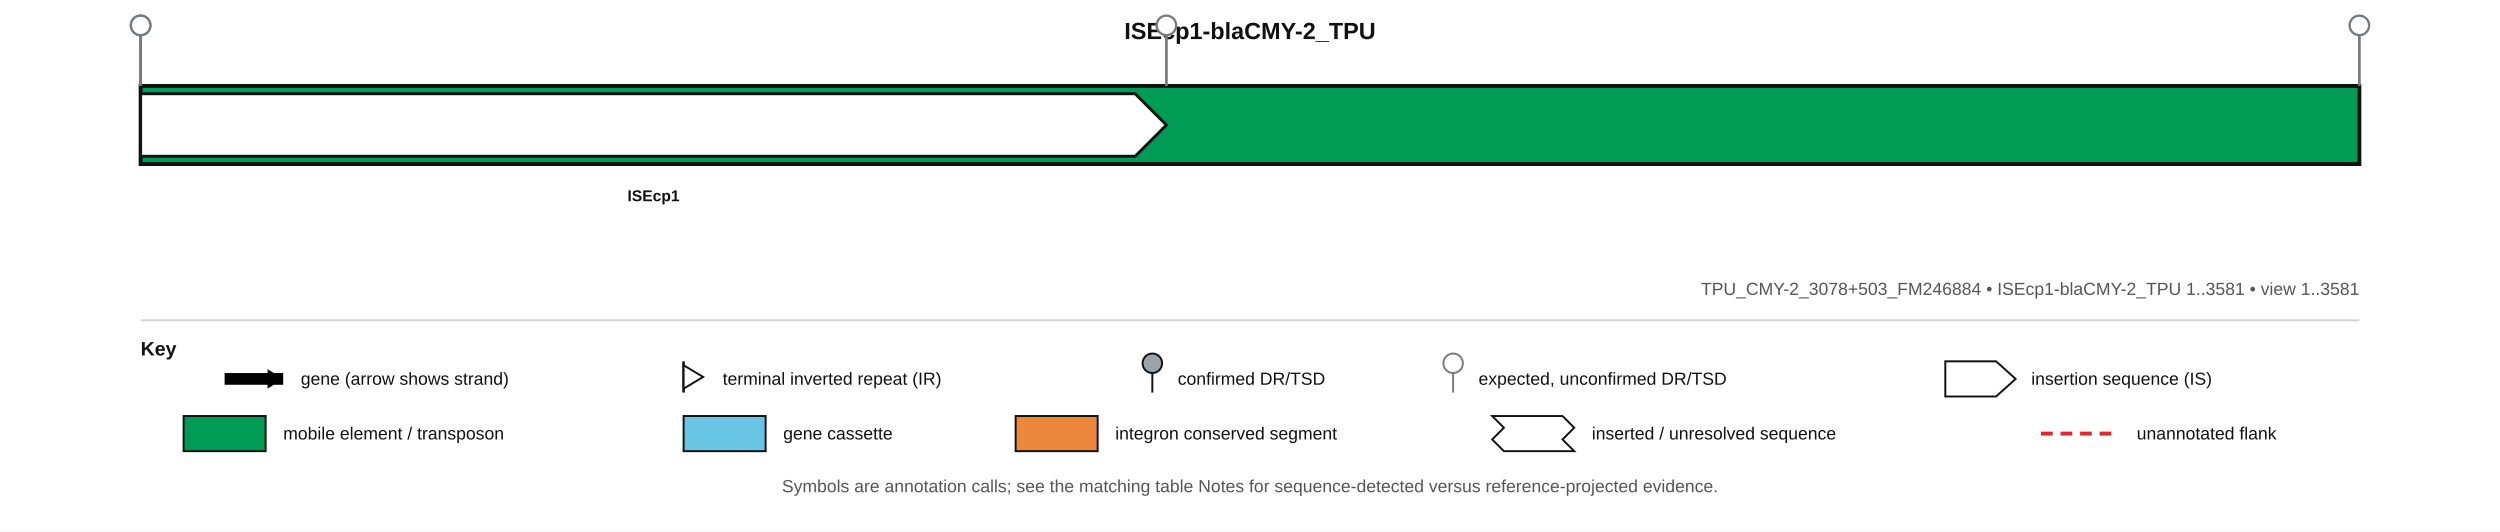
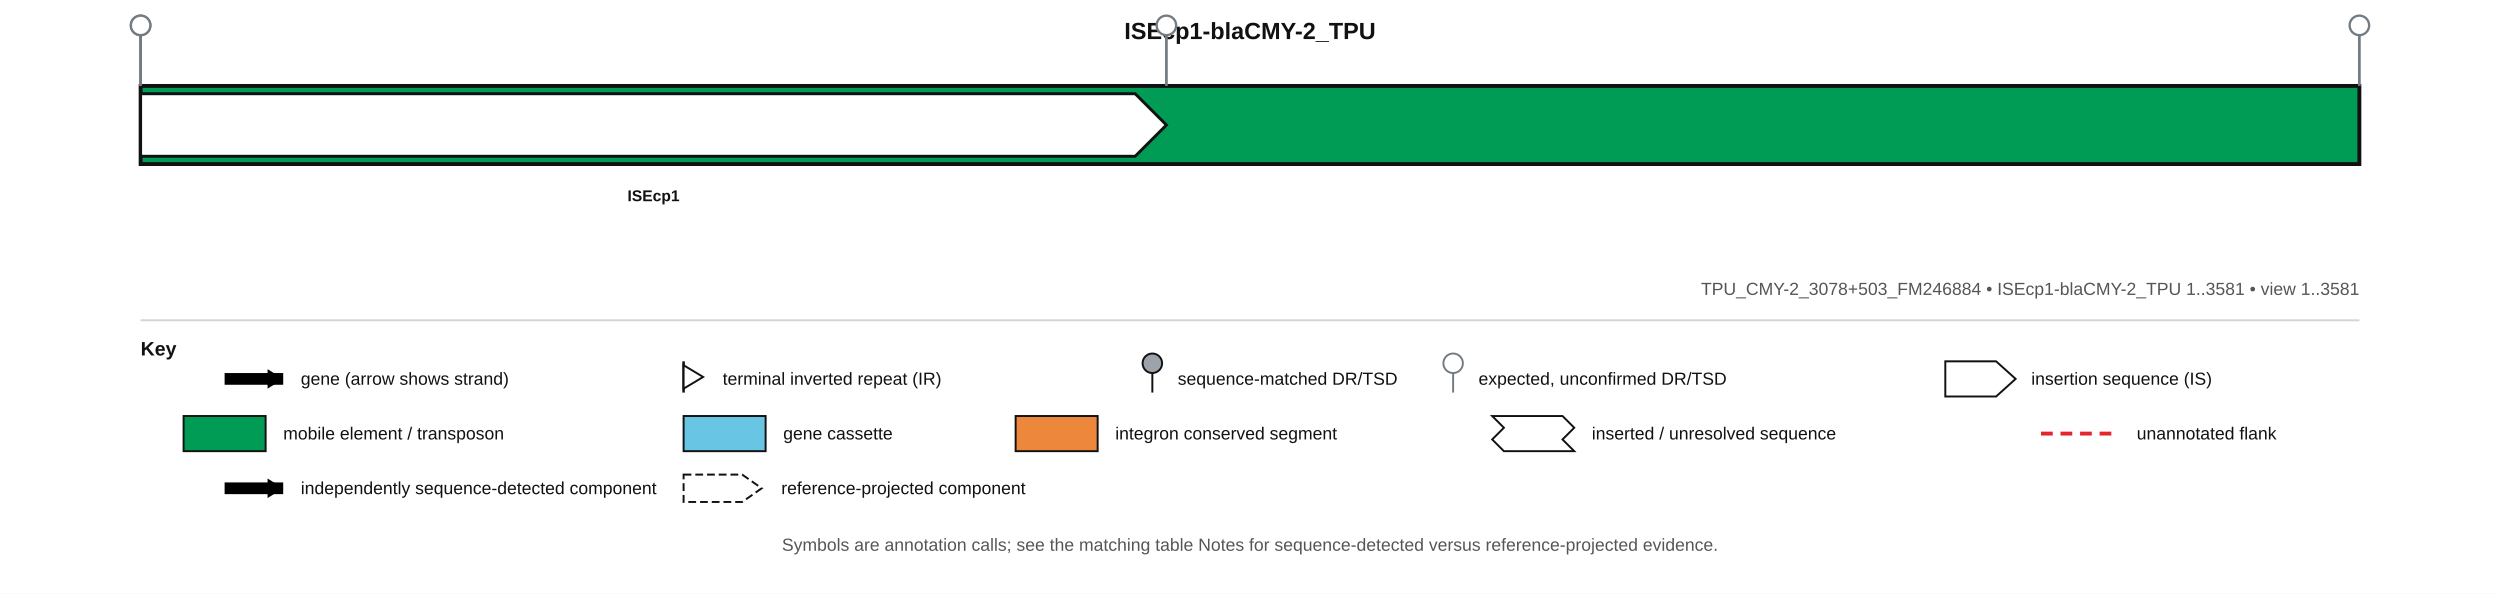
- <svg xmlns="http://www.w3.org/2000/svg" width="1280" height="272" style="background:#fff;font-family:Arial,Helvetica,sans-serif">
-   <rect x="0" y="0" width="1280" height="272" fill="#ffffff" />
+ <svg xmlns="http://www.w3.org/2000/svg" width="1280" height="304" style="background:#fff;font-family:Arial,Helvetica,sans-serif">
+   <rect x="0" y="0" width="1280" height="304" fill="#ffffff" />
  <rect x="72.0" y="44" width="1136.0" height="40" fill="#009b55" stroke="#111111" stroke-width="2" />
  <text x="640.0" y="20.0" text-anchor="middle" font-size="12" font-weight="bold" font-style="normal" fill="#111111">ISEcp1-blaCMY-2_TPU</text>
  <polygon points="72.0,48.0 581.2,48.0 597.2,64.0 581.2,80.0 72.0,80.0" fill="#ffffff" stroke="#111111" stroke-width="1.5" />
  <text x="334.6" y="103.0" text-anchor="middle" font-size="8" font-weight="bold" font-style="normal" fill="#111111">ISEcp1</text>
  <g>
    <line x1="72.0" y1="44" x2="72.0" y2="18" stroke="#737b83" stroke-width="1.4" />
    <circle cx="72.0" cy="13" r="5" fill="#ffffff" stroke="#737b83" stroke-width="1.2" />
  </g>
  <g>
    <line x1="1208.0" y1="44" x2="1208.0" y2="18" stroke="#737b83" stroke-width="1.4" />
    <circle cx="1208.0" cy="13" r="5" fill="#ffffff" stroke="#737b83" stroke-width="1.2" />
  </g>
  <g>
    <line x1="72.0" y1="44" x2="72.0" y2="18" stroke="#737b83" stroke-width="1.4" />
    <circle cx="72.0" cy="13" r="5" fill="#ffffff" stroke="#737b83" stroke-width="1.2" />
  </g>
  <g>
    <line x1="597.2" y1="44" x2="597.2" y2="18" stroke="#737b83" stroke-width="1.4" />
    <circle cx="597.2" cy="13" r="5" fill="#ffffff" stroke="#737b83" stroke-width="1.2" />
  </g>
  <text x="1208.0" y="151.0" text-anchor="end" font-size="9" font-weight="normal" font-style="normal" fill="#555">TPU_CMY-2_3078+503_FM246884 • ISEcp1-blaCMY-2_TPU 1..3581 • view 1..3581</text>
  <line x1="72" y1="164" x2="1208" y2="164" stroke="#d4d4d4" stroke-width="1" />
  <text x="72.0" y="182.0" text-anchor="start" font-size="10" font-weight="bold" font-style="normal" fill="#111111">Key</text>
  <line x1="115" y1="194" x2="145" y2="194" stroke="#000" stroke-width="6" />
  <polygon points="145,194 137,189 137,199" fill="#000" />
  <text x="154.0" y="197.0" text-anchor="start" font-size="9" font-weight="normal" font-style="normal" fill="#111111">gene (arrow shows strand)</text>
  <line x1="350" y1="201" x2="350" y2="185" stroke="#111" stroke-width="1.3" />
  <polygon points="350,187 360,193 350,199" fill="#fff" stroke="#111" />
  <text x="370.0" y="197.0" text-anchor="start" font-size="9" font-weight="normal" font-style="normal" fill="#111111">terminal inverted repeat (IR)</text>
  <line x1="590" y1="201" x2="590" y2="187" stroke="#111" />
  <circle cx="590" cy="186" r="5" fill="#9ca3aa" stroke="#111" />
-   <text x="603.0" y="197.0" text-anchor="start" font-size="9" font-weight="normal" font-style="normal" fill="#111111">confirmed DR/TSD</text>
+   <text x="603.0" y="197.0" text-anchor="start" font-size="9" font-weight="normal" font-style="normal" fill="#111111">sequence-matched DR/TSD</text>
  <line x1="744" y1="201" x2="744" y2="187" stroke="#737b83" />
  <circle cx="744" cy="186" r="5" fill="#fff" stroke="#737b83" />
  <text x="757.0" y="197.0" text-anchor="start" font-size="9" font-weight="normal" font-style="normal" fill="#111111">expected, unconfirmed DR/TSD</text>
  <polygon points="996,185 1022,185 1032,194 1022,203 996,203" fill="#fff" stroke="#111" />
  <text x="1040.0" y="197.0" text-anchor="start" font-size="9" font-weight="normal" font-style="normal" fill="#111111">insertion sequence (IS)</text>
  <rect x="94" y="213" width="42" height="18" fill="#009b55" stroke="#111" />
  <text x="145.0" y="225.0" text-anchor="start" font-size="9" font-weight="normal" font-style="normal" fill="#111111">mobile element / transposon</text>
  <rect x="350" y="213" width="42" height="18" fill="#68c5e3" stroke="#111" />
  <text x="401.0" y="225.0" text-anchor="start" font-size="9" font-weight="normal" font-style="normal" fill="#111111">gene cassette</text>
  <rect x="520" y="213" width="42" height="18" fill="#ed873b" stroke="#111" />
  <text x="571.0" y="225.0" text-anchor="start" font-size="9" font-weight="normal" font-style="normal" fill="#111111">integron conserved segment</text>
  <polygon points="770,213 800,213 806,219 800,225 806,231 770,231 764,225 770,219 764,213" fill="#fff" stroke="#111" />
  <text x="815.0" y="225.0" text-anchor="start" font-size="9" font-weight="normal" font-style="normal" fill="#111111">inserted / unresolved sequence</text>
  <line x1="1045" y1="222" x2="1085" y2="222" stroke="#e3262e" stroke-width="2" stroke-dasharray="6,4" />
  <text x="1094.0" y="225.0" text-anchor="start" font-size="9" font-weight="normal" font-style="normal" fill="#111111">unannotated flank</text>
-   <text x="640.0" y="252.0" text-anchor="middle" font-size="9" font-weight="normal" font-style="normal" fill="#555555">Symbols are annotation calls; see the matching table Notes for sequence-detected versus reference-projected evidence.</text>
+   <line x1="115" y1="250" x2="145" y2="250" stroke="#000" stroke-width="6" />
+   <polygon points="145,250 137,245 137,255" fill="#000" />
+   <text x="154.0" y="253.0" text-anchor="start" font-size="9" font-weight="normal" font-style="normal" fill="#111111">independently sequence-detected component</text>
+   <polygon points="350,243 380,243 390,250 380,257 350,257" fill="#fff" stroke="#111" stroke-dasharray="4,2" />
+   <text x="400.0" y="253.0" text-anchor="start" font-size="9" font-weight="normal" font-style="normal" fill="#111111">reference-projected component</text>
+   <text x="640.0" y="282.0" text-anchor="middle" font-size="9" font-weight="normal" font-style="normal" fill="#555555">Symbols are annotation calls; see the matching table Notes for sequence-detected versus reference-projected evidence.</text>
</svg>
